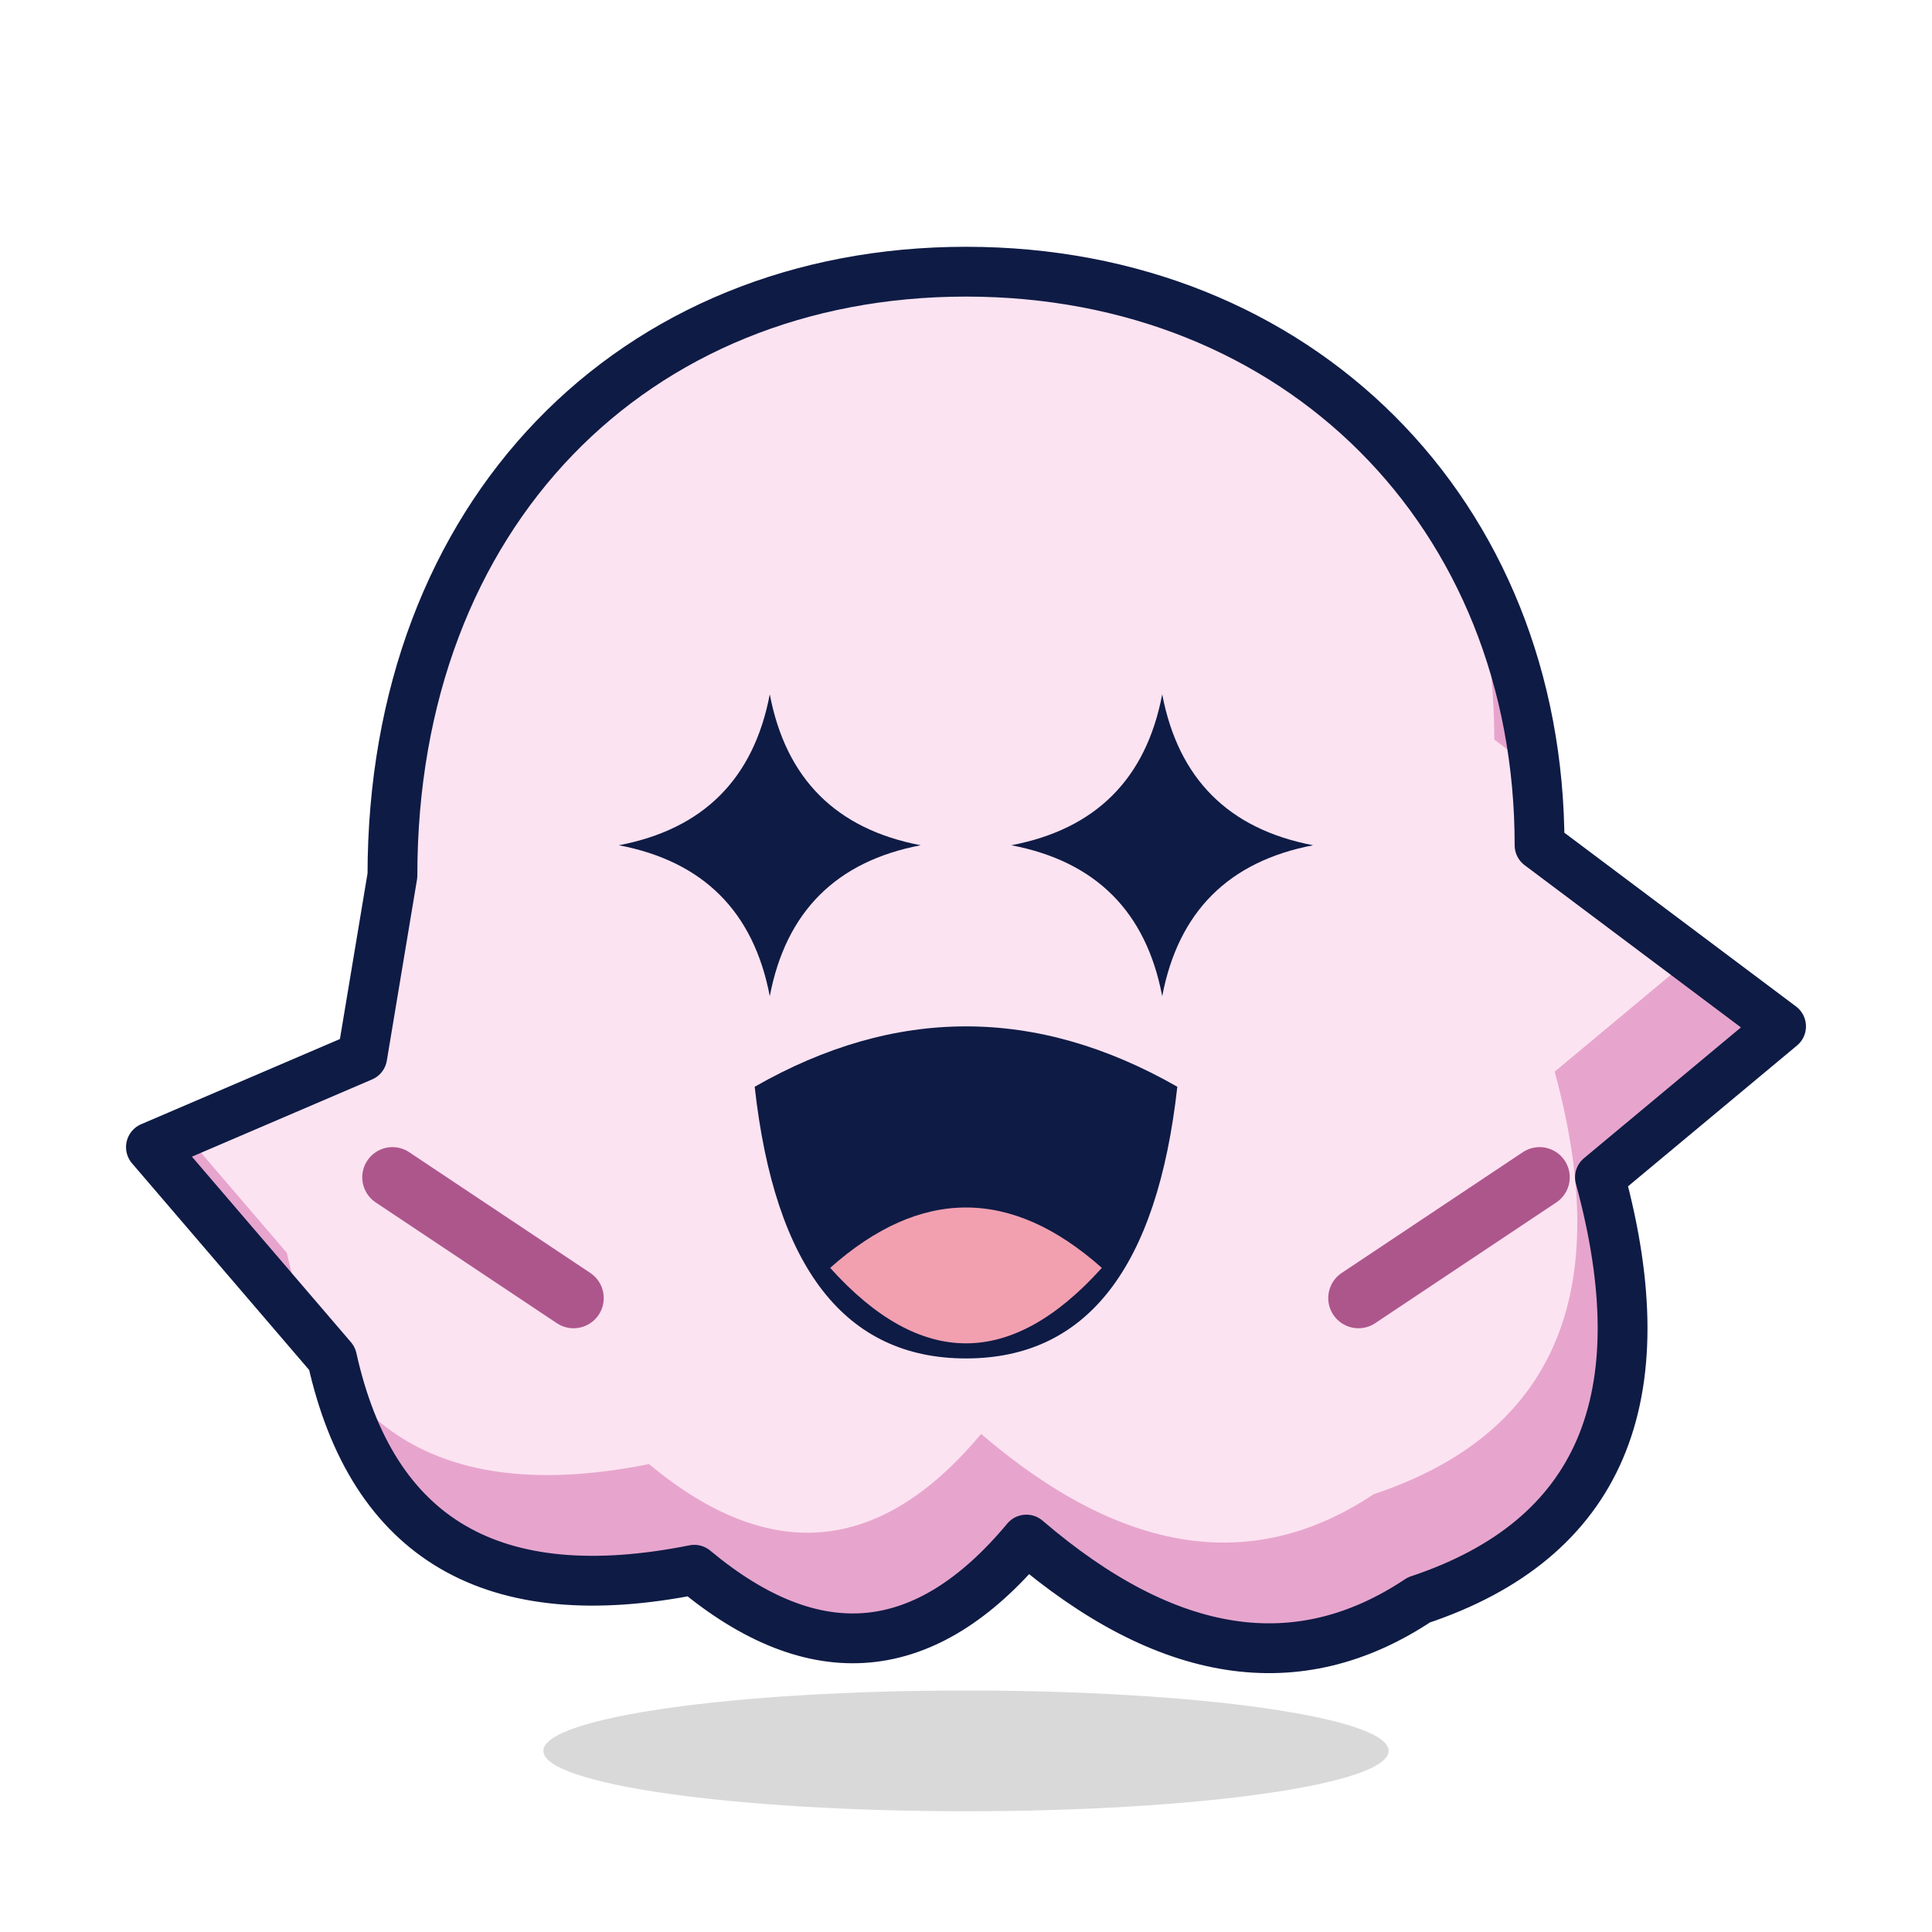
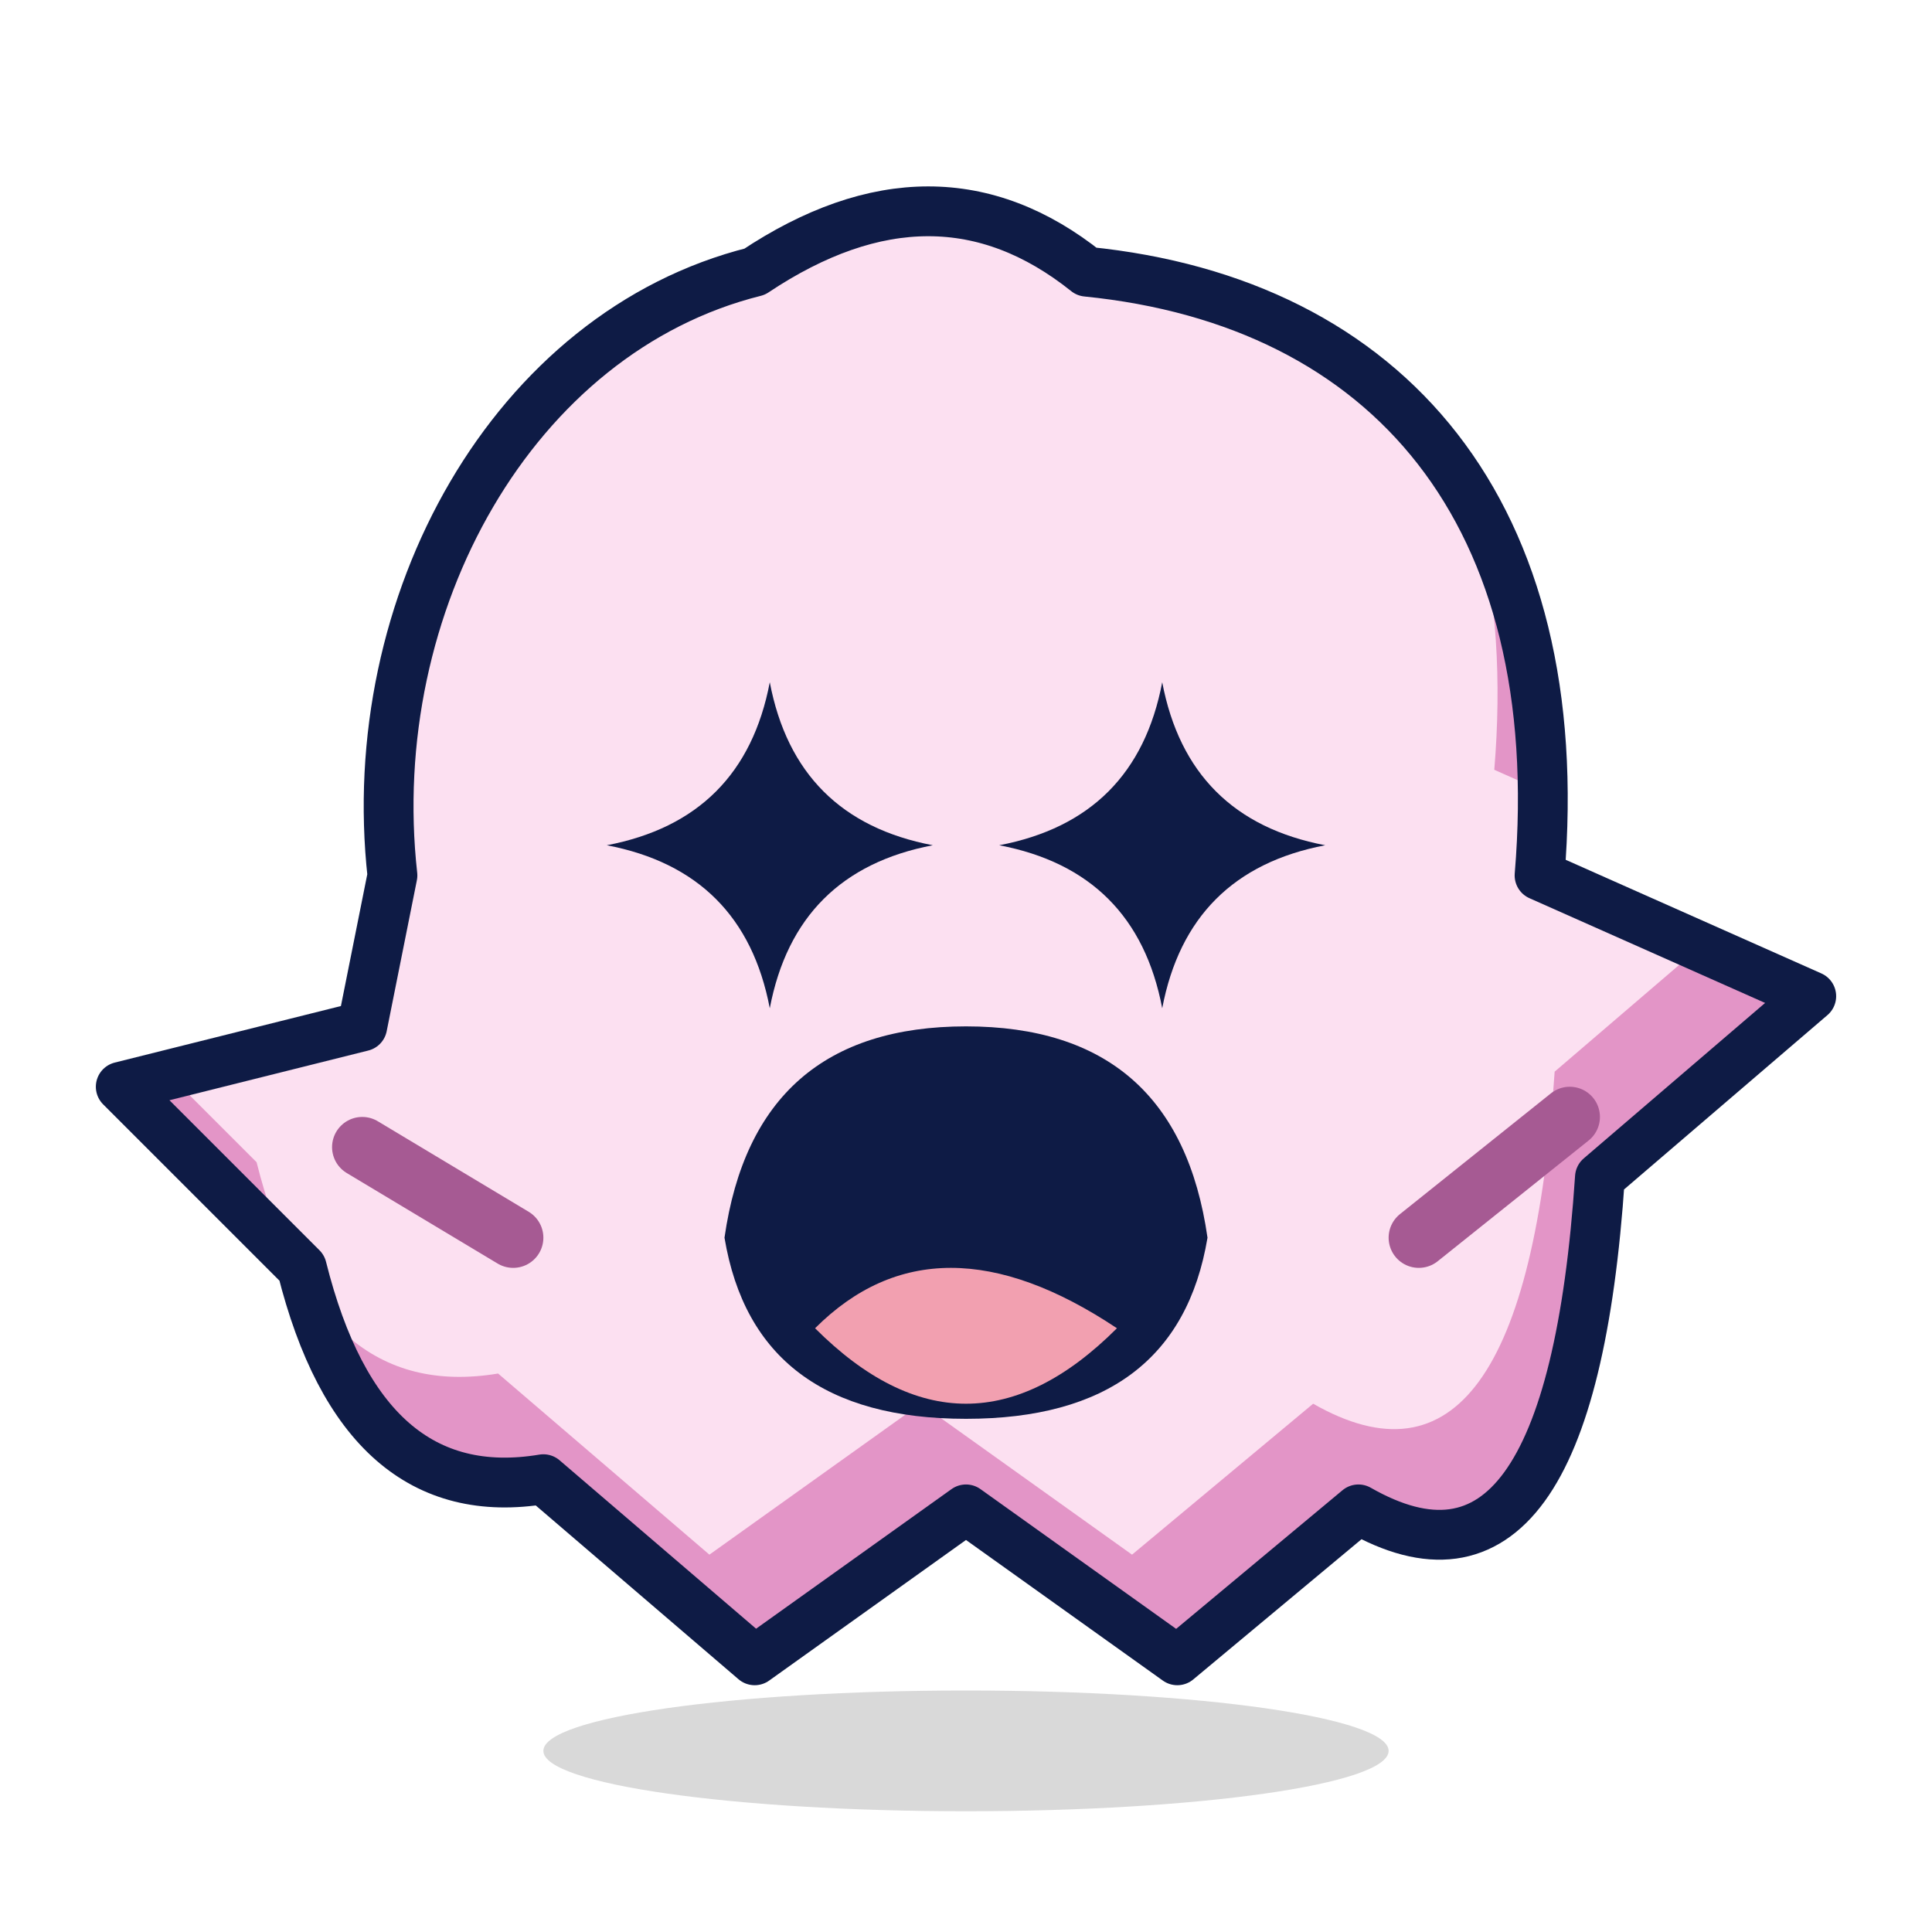
<svg xmlns="http://www.w3.org/2000/svg" viewBox="0 0 64 64">
  <defs>
    <clipPath id="body">
-       <path d="M13 29C13 17 21 9 32 9C43 9 51 17 51 28L59 34L53 39Q56 50 47 53Q41 57 34 51Q29 57 23 52Q13 54 11 45L5 38L12 35Z" />
+       <path d="M13 29C12 20 17 11 25 9Q31 5 36 9C46 10 52 17 51 29L60 33L53 39Q52 54 45 50L39 55L32 50L25 55L18 49Q12 50 10 42L4 36L12 34Z" />
    </clipPath>
  </defs>
  <ellipse cx="32" cy="58" rx="14" ry="2" fill="#00000026" />
  <g clip-path="url(#body)">
-     <path d="M13 29C13 17 21 9 32 9C43 9 51 17 51 28L59 34L53 39Q56 50 47 53Q41 57 34 51Q29 57 23 52Q13 54 11 45L5 38L12 35Z" fill="#E7A5CD" />
-     <path d="M13 29C13 17 21 9 32 9C43 9 51 17 51 28L59 34L53 39Q56 50 47 53Q41 57 34 51Q29 57 23 52Q13 54 11 45L5 38L12 35Z" fill="#FCE3F1" transform="translate(-1.5 -3.5)" />
+     <path d="M13 29C12 20 17 11 25 9Q31 5 36 9C46 10 52 17 51 29L60 33L53 39Q52 54 45 50L39 55L32 50L25 55L18 49Q12 50 10 42L4 36L12 34Z" fill="#E395C7" />
+     <path d="M13 29C12 20 17 11 25 9Q31 5 36 9C46 10 52 17 51 29L60 33L53 39Q52 54 45 50L39 55L32 50L25 55L18 49Q12 50 10 42L4 36L12 34Z" fill="#FCE0F1" transform="translate(-1.5 -3.5)" />
  </g>
-   <path d="M13 29C13 17 21 9 32 9C43 9 51 17 51 28L59 34L53 39Q56 50 47 53Q41 57 34 51Q29 57 23 52Q13 54 11 45L5 38L12 35Z" fill="none" stroke="#0E1B45" stroke-width="1.65" stroke-linejoin="round" />
-   <path d="M0 -1Q.16 -.16 1 0Q.16 .16 0 1Q-.16 .16 -1 0Q-.16 -.16 0 -1Z" fill="#0E1B45" transform="translate(25.5 28) scale(5)" />
-   <path d="M0 -1Q.16 -.16 1 0Q.16 .16 0 1Q-.16 .16 -1 0Q-.16 -.16 0 -1Z" fill="#0E1B45" transform="translate(38.5 28) scale(5)" />
-   <path d="M25 36Q32 32 39 36Q38 45 32 45Q26 45 25 36Z" fill="#0E1B45" />
-   <path d="M27.5 42Q32 38 36.5 42Q32 47 27.5 42Z" fill="#F2A0B0" />
-   <path d="M13 39l6 4m32-4-6 4" fill="none" stroke="#AD568C" stroke-width="2" stroke-linecap="round" stroke-linejoin="round" />
+   <path d="M13 29C12 20 17 11 25 9Q31 5 36 9C46 10 52 17 51 29L60 33L53 39Q52 54 45 50L39 55L32 50L25 55L18 49Q12 50 10 42L4 36L12 34Z" fill="none" stroke="#0E1B45" stroke-width="1.65" stroke-linejoin="round" />
+   <path d="M0 -1Q.16 -.16 1 0Q.16 .16 0 1Q-.16 .16 -1 0Q-.16 -.16 0 -1Z" fill="#0E1B45" transform="translate(25.5 28) scale(5.4)" />
+   <path d="M0 -1Q.16 -.16 1 0Q.16 .16 0 1Q-.16 .16 -1 0Q-.16 -.16 0 -1Z" fill="#0E1B45" transform="translate(38.5 28) scale(5.4)" />
+   <path d="M24 41Q25 34 32 34Q39 34 40 41Q39 47 32 47Q25 47 24 41Z" fill="#0E1B45" />
+   <path d="M27 44Q31 40 37 44Q32 49 27 44Z" fill="#F2A0B0" />
+   <path d="M12 38l5 3m35-4-5 4" fill="none" stroke="#A65A93" stroke-width="2" stroke-linecap="round" stroke-linejoin="round" />
</svg>
